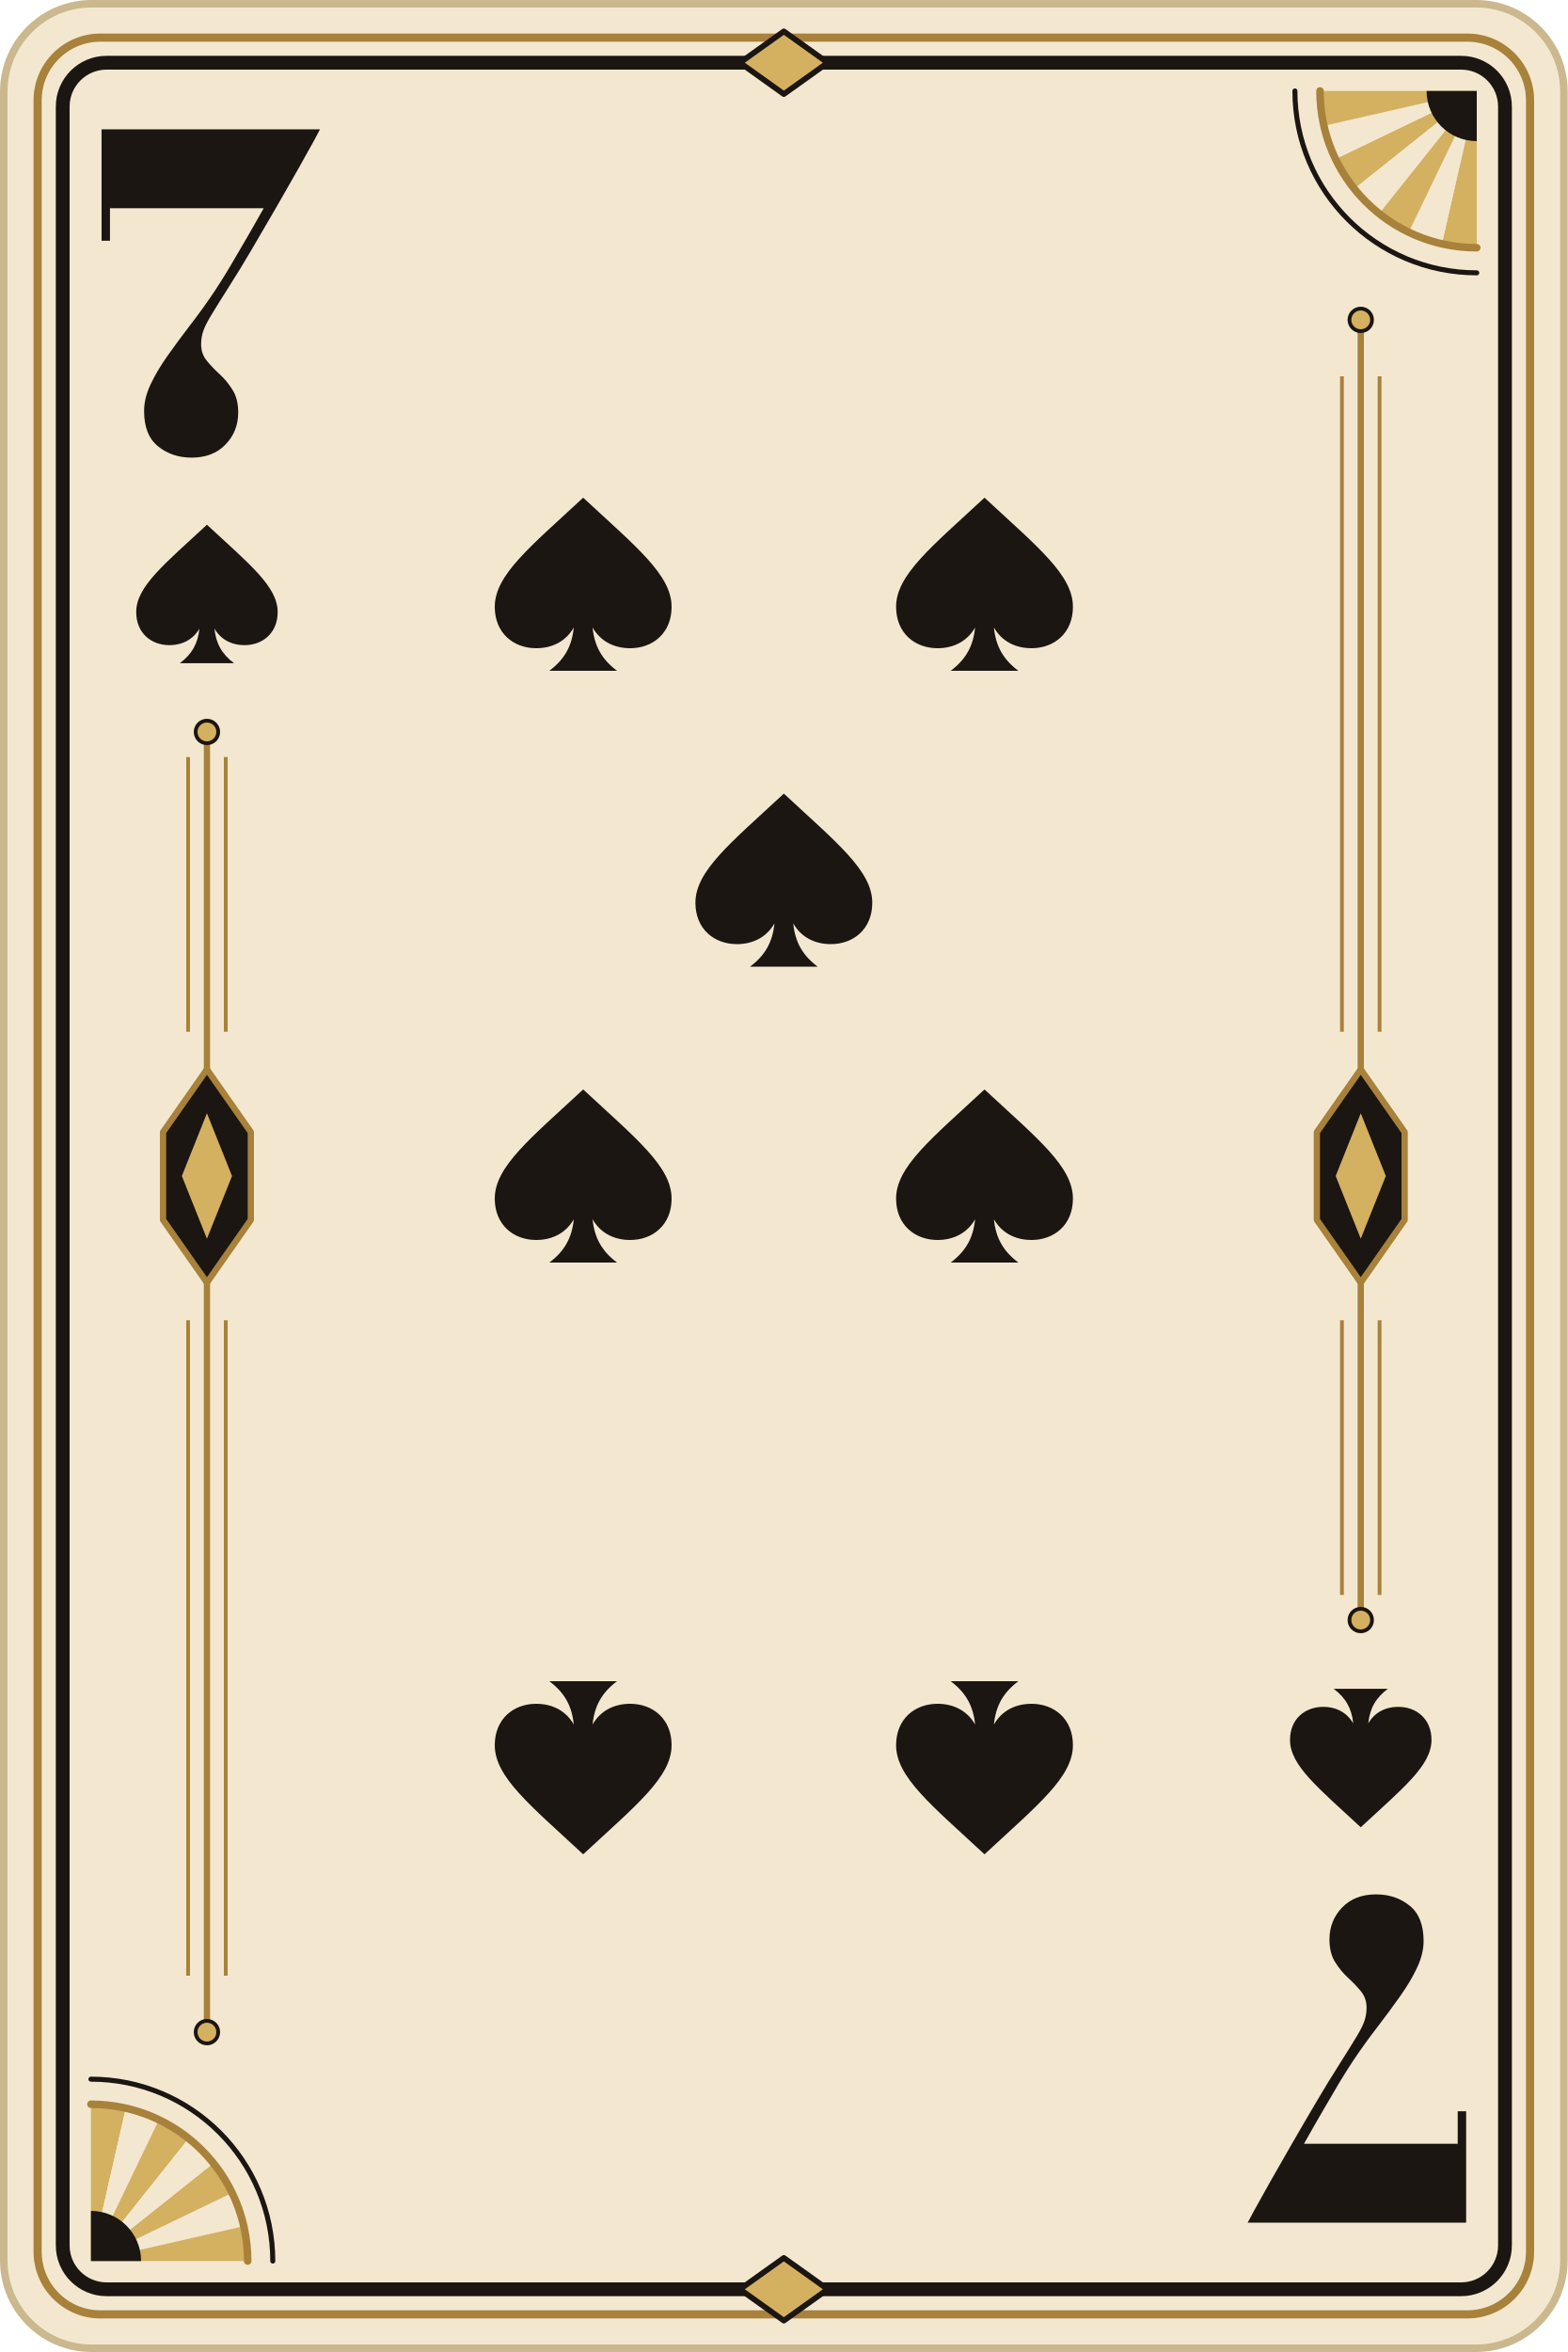
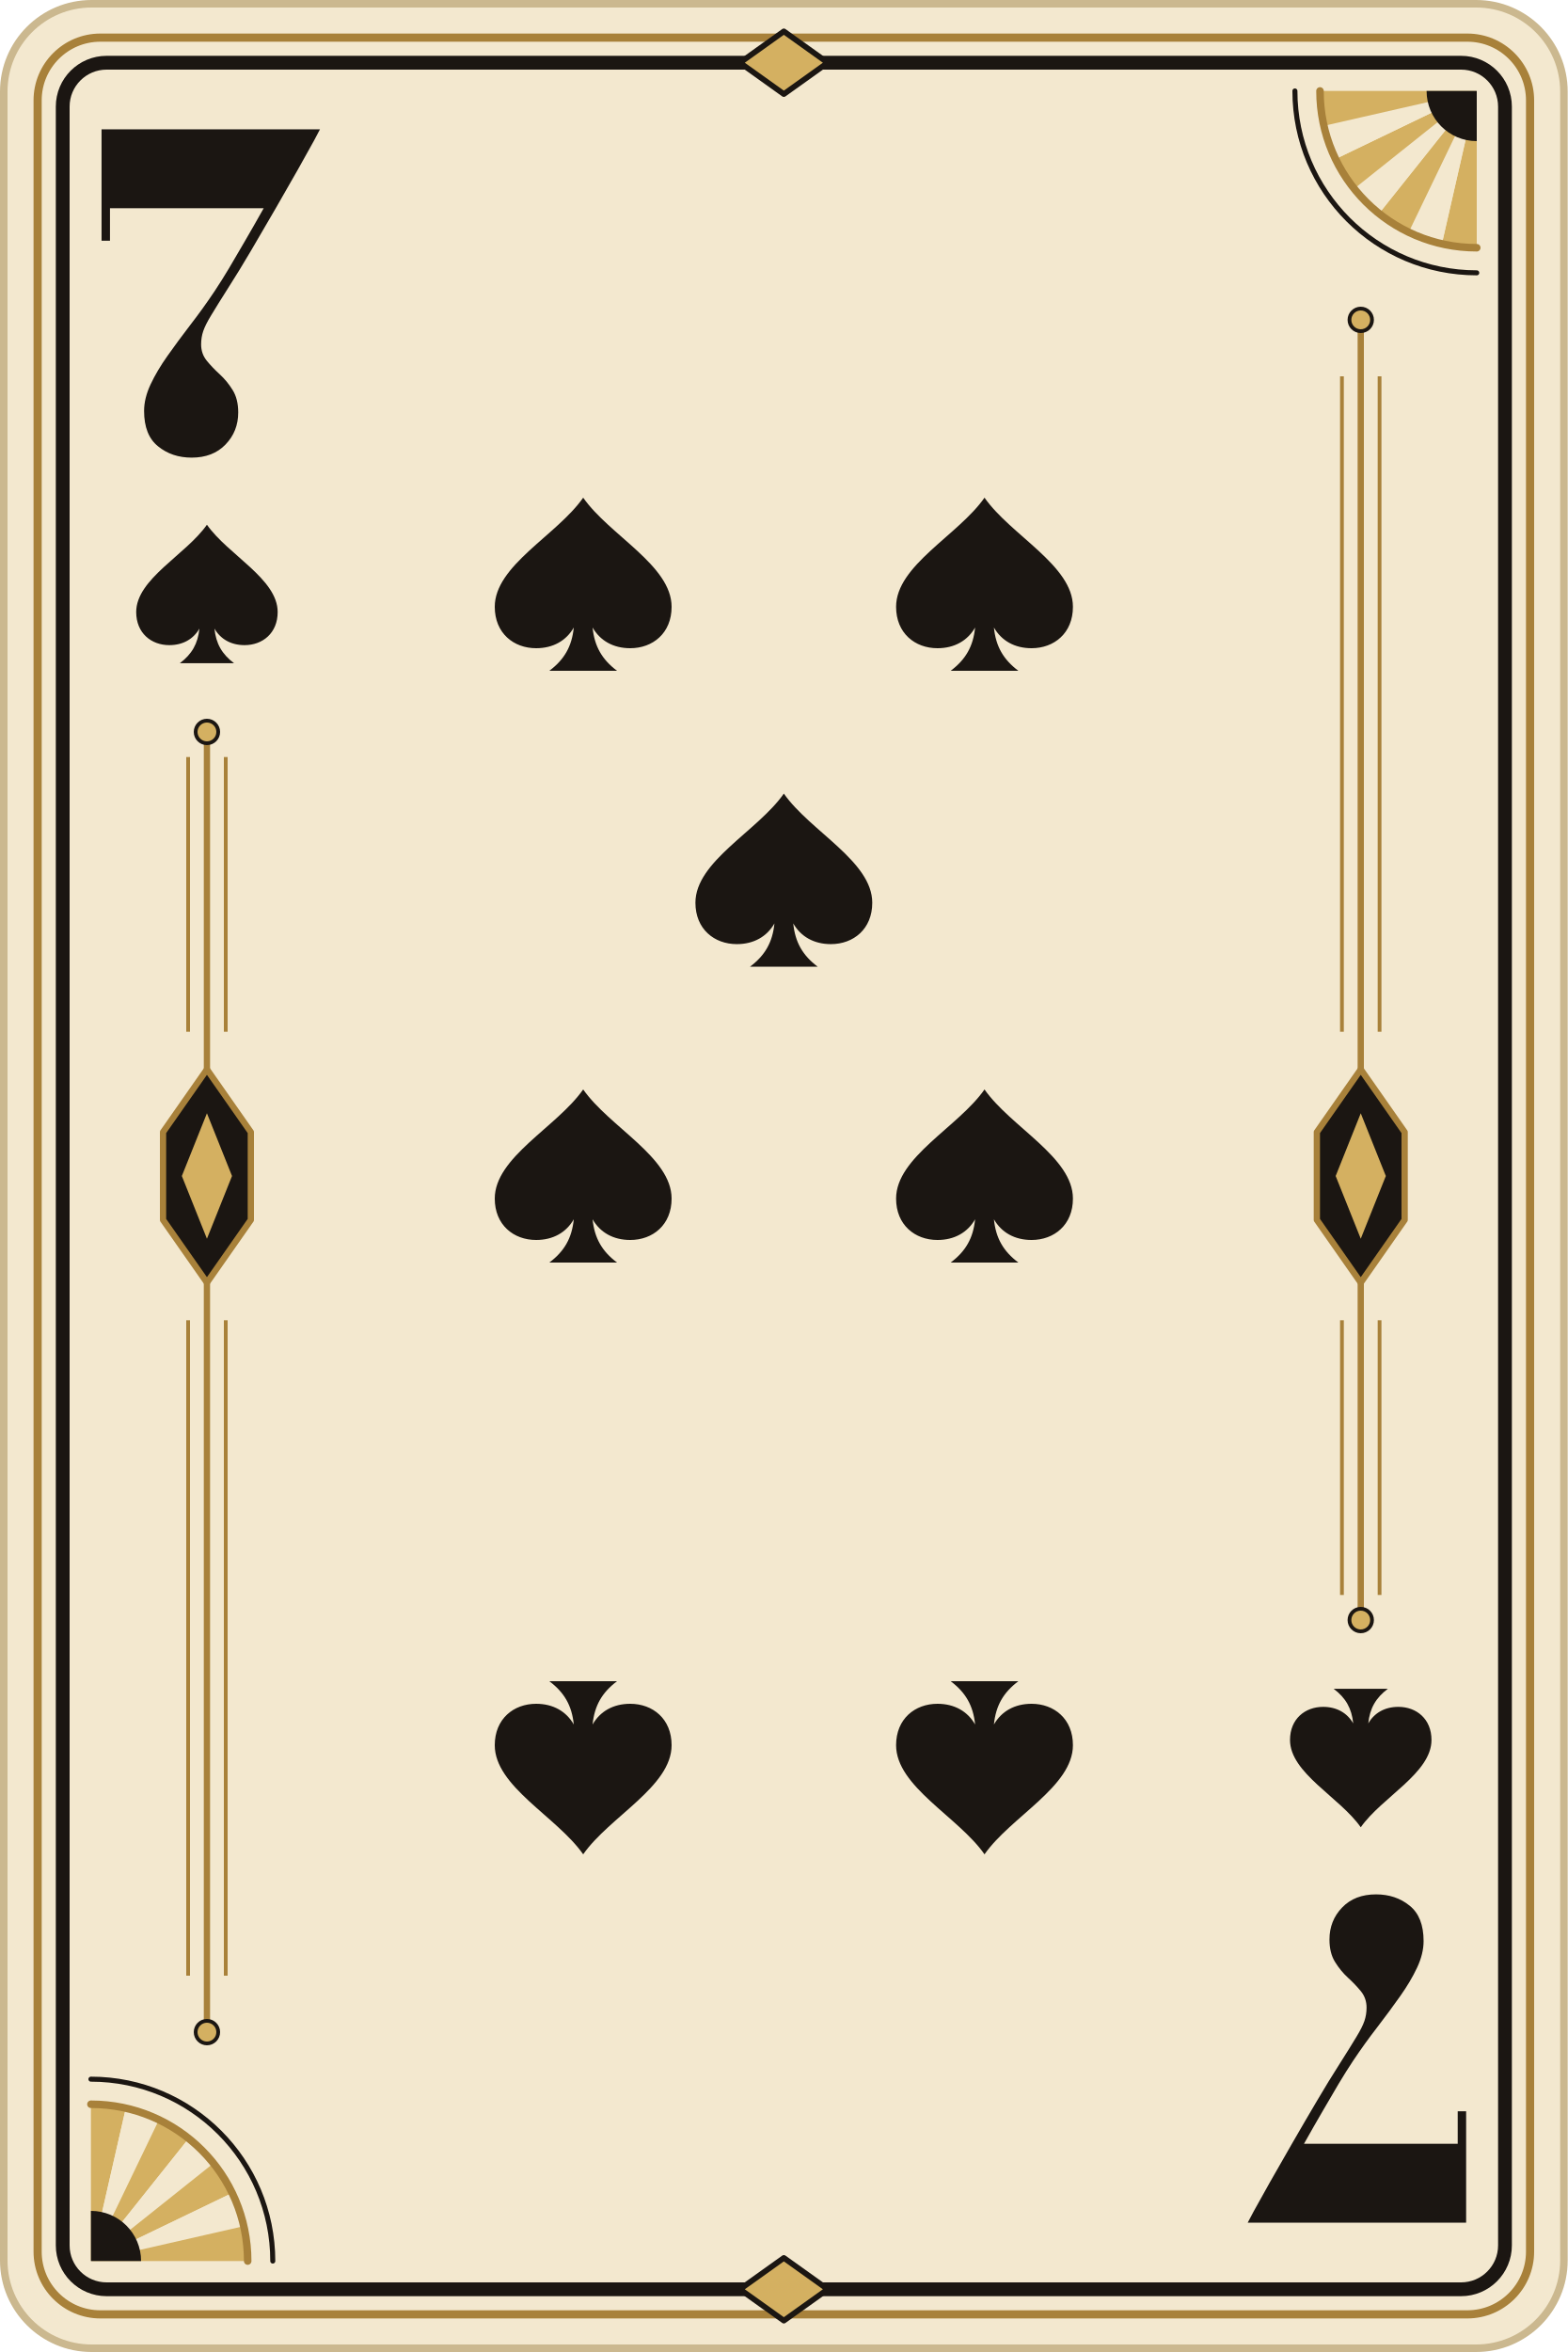
<svg xmlns="http://www.w3.org/2000/svg" viewBox="0 0 250 375" width="300" height="450" role="img" aria-label="7 of spades">
  <rect x="0.6" y="0.6" width="248.8" height="373.8" rx="14" fill="#f3e8cf" stroke="#cbb88f" stroke-width="1.2" />
  <rect x="6" y="6" width="238" height="363" rx="10" fill="none" stroke="#a8813a" stroke-width="1.3" />
  <rect x="10" y="10" width="230" height="355" rx="7" fill="none" stroke="#1b1612" stroke-width="2.2" />
  <path d="M125,5 L132,10 L125,15 L118,10 Z" fill="#d4b061" stroke="#1b1612" stroke-width="0.9" stroke-linejoin="round" stroke-linecap="round" />
  <path d="M125,360 L132,365 L125,370 L118,365 Z" fill="#d4b061" stroke="#1b1612" stroke-width="0.9" stroke-linejoin="round" stroke-linecap="round" />
  <g class="rank" transform="translate(33.62 20.62) scale(1.7) translate(-33.62 -20.62)">
    <path d="M31.82 51.41Q29.97 51.41 28.67 50.35Q27.36 49.3 27.36 47.03Q27.36 45.84 27.97 44.54Q28.58 43.24 29.56 41.86Q30.54 40.47 31.7 38.96Q32.87 37.45 33.98 35.79Q34.65 34.78 35.32 33.66Q35.99 32.53 36.79 31.15Q37.59 29.78 38.58 28.02H24.16V31.07H23.37V20.62H43.86Q43.86 20.62 43.31 21.66Q42.75 22.69 41.8 24.37Q40.85 26.05 39.7 28.04Q38.56 30.02 37.39 32Q36.23 33.97 35.24 35.51Q34.2 37.15 33.66 38.05Q33.11 38.95 32.91 39.54Q32.71 40.13 32.71 40.79Q32.71 41.66 33.23 42.31Q33.76 42.96 34.45 43.59Q35.14 44.22 35.66 45.06Q36.19 45.9 36.19 47.17Q36.19 48.95 35 50.18Q33.82 51.41 31.82 51.41Z" fill="#1b1612" />
  </g>
  <g transform="translate(33 94.7) scale(0.24) translate(-50 -50)">
-     <path d="M50,4 C78,30 97,45 97,62 C97,76 87,84 75,84 C66,84 59,80 55,73 C56,83 60,90 68,96 L32,96 C40,90 44,83 45,73 C41,80 34,84 25,84 C13,84 3,76 3,62 C3,45 22,30 50,4 Z" fill="#1b1612" />
+     <path d="M50,4 C64,24 97,40 97,62 C97,76 87,84 75,84 C66,84 59,80 55,73 C56,83 60,90 68,96 L32,96 C40,90 44,83 45,73 C41,80 34,84 25,84 C13,84 3,76 3,62 C3,40 36,24 50,4 Z" fill="#1b1612" />
  </g>
  <line x1="33" y1="117.7" x2="33" y2="172.5" stroke="#a8813a" stroke-width="1" />
  <line x1="33" y1="202.5" x2="33" y2="323" stroke="#a8813a" stroke-width="1" />
  <line x1="30" y1="120.7" x2="30" y2="164.5" stroke="#a8813a" stroke-width="0.6" />
  <line x1="30" y1="210.5" x2="30" y2="315" stroke="#a8813a" stroke-width="0.6" />
  <line x1="36" y1="120.7" x2="36" y2="164.5" stroke="#a8813a" stroke-width="0.6" />
  <line x1="36" y1="210.5" x2="36" y2="315" stroke="#a8813a" stroke-width="0.6" />
  <circle cx="33" cy="116.7" r="1.8" fill="#d4b061" stroke="#1b1612" stroke-width="0.6" stroke-linejoin="round" stroke-linecap="round" />
  <circle cx="33" cy="324" r="1.8" fill="#d4b061" stroke="#1b1612" stroke-width="0.6" stroke-linejoin="round" stroke-linecap="round" />
  <path d="M33,170.5 L40,180.5 L40,194.5 L33,204.5 L26,194.5 L26,180.5 Z" fill="#1b1612" stroke="#a8813a" stroke-width="1" stroke-linejoin="round" stroke-linecap="round" />
  <path d="M33,177.5 L37,187.5 L33,197.5 L29,187.5 Z" fill="#d4b061" />
  <path d="M14.5,360.5 L14.5,335.5 L15.9,335.54 L17.3,335.66 L18.69,335.85 L20.06,336.13 Z" fill="#d4b061" />
  <path d="M14.5,360.5 L20.06,336.13 L21.42,336.48 L22.76,336.9 L24.07,337.4 L25.35,337.98 Z" fill="#f3e8cf" />
  <path d="M14.5,360.5 L25.35,337.98 L26.59,338.62 L27.8,339.33 L28.97,340.11 L30.09,340.95 Z" fill="#d4b061" />
  <path d="M14.5,360.5 L30.09,340.95 L31.16,341.86 L32.18,342.82 L33.14,343.84 L34.05,344.91 Z" fill="#f3e8cf" />
  <path d="M14.5,360.5 L34.05,344.91 L34.89,346.03 L35.67,347.2 L36.38,348.41 L37.02,349.65 Z" fill="#d4b061" />
  <path d="M14.5,360.5 L37.02,349.65 L37.6,350.93 L38.1,352.24 L38.52,353.58 L38.87,354.94 Z" fill="#f3e8cf" />
  <path d="M14.5,360.5 L38.87,354.94 L39.15,356.31 L39.34,357.7 L39.46,359.1 L39.5,360.5 Z" fill="#d4b061" />
  <path d="M14.5,335.5 A25,25 0 0 1 39.5,360.5" fill="none" stroke="#a8813a" stroke-width="1.2" stroke-linejoin="round" stroke-linecap="round" />
  <path d="M14.5,331.5 A29,29 0 0 1 43.5,360.5" fill="none" stroke="#1b1612" stroke-width="0.8" stroke-linejoin="round" stroke-linecap="round" />
  <path d="M14.5,352.5 A8,8 0 0 1 22.5,360.5 L14.5,360.5 Z" fill="#1b1612" />
  <g transform="rotate(180 125 187.5)">
    <g class="rank" transform="translate(33.62 20.62) scale(1.7) translate(-33.62 -20.62)">
      <path d="M31.82 51.41Q29.97 51.41 28.67 50.35Q27.36 49.3 27.36 47.03Q27.36 45.84 27.97 44.54Q28.58 43.24 29.56 41.86Q30.54 40.47 31.7 38.96Q32.87 37.45 33.98 35.79Q34.65 34.78 35.32 33.66Q35.99 32.53 36.79 31.15Q37.59 29.78 38.58 28.02H24.16V31.07H23.37V20.62H43.86Q43.86 20.62 43.31 21.66Q42.75 22.69 41.8 24.37Q40.85 26.05 39.7 28.04Q38.56 30.02 37.39 32Q36.23 33.97 35.24 35.51Q34.2 37.15 33.66 38.05Q33.11 38.95 32.91 39.54Q32.71 40.13 32.71 40.79Q32.71 41.66 33.23 42.31Q33.76 42.96 34.45 43.59Q35.14 44.22 35.66 45.06Q36.19 45.9 36.19 47.17Q36.19 48.95 35 50.18Q33.82 51.41 31.82 51.41Z" fill="#1b1612" />
    </g>
    <g transform="translate(33 94.7) scale(0.24) translate(-50 -50)">
-       <path d="M50,4 C78,30 97,45 97,62 C97,76 87,84 75,84 C66,84 59,80 55,73 C56,83 60,90 68,96 L32,96 C40,90 44,83 45,73 C41,80 34,84 25,84 C13,84 3,76 3,62 C3,45 22,30 50,4 Z" fill="#1b1612" />
+       <path d="M50,4 C64,24 97,40 97,62 C97,76 87,84 75,84 C66,84 59,80 55,73 C56,83 60,90 68,96 L32,96 C40,90 44,83 45,73 C41,80 34,84 25,84 C13,84 3,76 3,62 C3,40 36,24 50,4 Z" fill="#1b1612" />
    </g>
    <line x1="33" y1="117.7" x2="33" y2="172.5" stroke="#a8813a" stroke-width="1" />
    <line x1="33" y1="202.5" x2="33" y2="323" stroke="#a8813a" stroke-width="1" />
    <line x1="30" y1="120.7" x2="30" y2="164.5" stroke="#a8813a" stroke-width="0.6" />
    <line x1="30" y1="210.5" x2="30" y2="315" stroke="#a8813a" stroke-width="0.6" />
    <line x1="36" y1="120.7" x2="36" y2="164.5" stroke="#a8813a" stroke-width="0.6" />
    <line x1="36" y1="210.5" x2="36" y2="315" stroke="#a8813a" stroke-width="0.6" />
    <circle cx="33" cy="116.7" r="1.8" fill="#d4b061" stroke="#1b1612" stroke-width="0.6" stroke-linejoin="round" stroke-linecap="round" />
    <circle cx="33" cy="324" r="1.8" fill="#d4b061" stroke="#1b1612" stroke-width="0.6" stroke-linejoin="round" stroke-linecap="round" />
    <path d="M33,170.5 L40,180.5 L40,194.5 L33,204.5 L26,194.5 L26,180.5 Z" fill="#1b1612" stroke="#a8813a" stroke-width="1" stroke-linejoin="round" stroke-linecap="round" />
    <path d="M33,177.5 L37,187.5 L33,197.5 L29,187.5 Z" fill="#d4b061" />
    <path d="M14.5,360.5 L14.5,335.5 L15.9,335.54 L17.3,335.66 L18.69,335.85 L20.06,336.13 Z" fill="#d4b061" />
    <path d="M14.5,360.5 L20.06,336.13 L21.42,336.48 L22.76,336.9 L24.07,337.4 L25.35,337.98 Z" fill="#f3e8cf" />
    <path d="M14.5,360.5 L25.35,337.98 L26.59,338.62 L27.8,339.33 L28.97,340.11 L30.09,340.95 Z" fill="#d4b061" />
    <path d="M14.5,360.5 L30.09,340.95 L31.16,341.86 L32.18,342.82 L33.14,343.84 L34.05,344.91 Z" fill="#f3e8cf" />
    <path d="M14.5,360.5 L34.05,344.91 L34.89,346.03 L35.67,347.2 L36.38,348.41 L37.02,349.65 Z" fill="#d4b061" />
    <path d="M14.5,360.5 L37.02,349.65 L37.6,350.93 L38.1,352.24 L38.52,353.58 L38.87,354.94 Z" fill="#f3e8cf" />
    <path d="M14.5,360.5 L38.87,354.94 L39.15,356.31 L39.34,357.7 L39.46,359.1 L39.5,360.5 Z" fill="#d4b061" />
    <path d="M14.5,335.5 A25,25 0 0 1 39.5,360.5" fill="none" stroke="#a8813a" stroke-width="1.2" stroke-linejoin="round" stroke-linecap="round" />
    <path d="M14.5,331.5 A29,29 0 0 1 43.5,360.5" fill="none" stroke="#1b1612" stroke-width="0.8" stroke-linejoin="round" stroke-linecap="round" />
    <path d="M14.5,352.5 A8,8 0 0 1 22.5,360.5 L14.5,360.5 Z" fill="#1b1612" />
  </g>
  <g transform="translate(0 12.5)">
    <g transform="translate(93 80.65) scale(0.3) translate(-50 -50)">
-       <path d="M50,4 C78,30 97,45 97,62 C97,76 87,84 75,84 C66,84 59,80 55,73 C56,83 60,90 68,96 L32,96 C40,90 44,83 45,73 C41,80 34,84 25,84 C13,84 3,76 3,62 C3,45 22,30 50,4 Z" fill="#1b1612" />
+       <path d="M50,4 C64,24 97,40 97,62 C97,76 87,84 75,84 C66,84 59,80 55,73 C56,83 60,90 68,96 L32,96 C40,90 44,83 45,73 C41,80 34,84 25,84 C13,84 3,76 3,62 C3,40 36,24 50,4 Z" fill="#1b1612" />
    </g>
    <g transform="translate(93 175) scale(0.3) translate(-50 -50)">
-       <path d="M50,4 C78,30 97,45 97,62 C97,76 87,84 75,84 C66,84 59,80 55,73 C56,83 60,90 68,96 L32,96 C40,90 44,83 45,73 C41,80 34,84 25,84 C13,84 3,76 3,62 C3,45 22,30 50,4 Z" fill="#1b1612" />
+       <path d="M50,4 C64,24 97,40 97,62 C97,76 87,84 75,84 C66,84 59,80 55,73 C56,83 60,90 68,96 L32,96 C40,90 44,83 45,73 C41,80 34,84 25,84 C13,84 3,76 3,62 C3,40 36,24 50,4 Z" fill="#1b1612" />
    </g>
    <g transform="translate(93 269.35) rotate(180) scale(0.3) translate(-50 -50)">
-       <path d="M50,4 C78,30 97,45 97,62 C97,76 87,84 75,84 C66,84 59,80 55,73 C56,83 60,90 68,96 L32,96 C40,90 44,83 45,73 C41,80 34,84 25,84 C13,84 3,76 3,62 C3,45 22,30 50,4 Z" fill="#1b1612" />
+       <path d="M50,4 C64,24 97,40 97,62 C97,76 87,84 75,84 C66,84 59,80 55,73 C56,83 60,90 68,96 L32,96 C40,90 44,83 45,73 C41,80 34,84 25,84 C13,84 3,76 3,62 C3,40 36,24 50,4 Z" fill="#1b1612" />
    </g>
    <g transform="translate(157 80.65) scale(0.3) translate(-50 -50)">
-       <path d="M50,4 C78,30 97,45 97,62 C97,76 87,84 75,84 C66,84 59,80 55,73 C56,83 60,90 68,96 L32,96 C40,90 44,83 45,73 C41,80 34,84 25,84 C13,84 3,76 3,62 C3,45 22,30 50,4 Z" fill="#1b1612" />
+       <path d="M50,4 C64,24 97,40 97,62 C97,76 87,84 75,84 C66,84 59,80 55,73 C56,83 60,90 68,96 L32,96 C40,90 44,83 45,73 C41,80 34,84 25,84 C13,84 3,76 3,62 C3,40 36,24 50,4 Z" fill="#1b1612" />
    </g>
    <g transform="translate(157 175) scale(0.3) translate(-50 -50)">
-       <path d="M50,4 C78,30 97,45 97,62 C97,76 87,84 75,84 C66,84 59,80 55,73 C56,83 60,90 68,96 L32,96 C40,90 44,83 45,73 C41,80 34,84 25,84 C13,84 3,76 3,62 C3,45 22,30 50,4 Z" fill="#1b1612" />
+       <path d="M50,4 C64,24 97,40 97,62 C97,76 87,84 75,84 C66,84 59,80 55,73 C56,83 60,90 68,96 L32,96 C40,90 44,83 45,73 C41,80 34,84 25,84 C13,84 3,76 3,62 C3,40 36,24 50,4 Z" fill="#1b1612" />
    </g>
    <g transform="translate(157 269.35) rotate(180) scale(0.3) translate(-50 -50)">
-       <path d="M50,4 C78,30 97,45 97,62 C97,76 87,84 75,84 C66,84 59,80 55,73 C56,83 60,90 68,96 L32,96 C40,90 44,83 45,73 C41,80 34,84 25,84 C13,84 3,76 3,62 C3,45 22,30 50,4 Z" fill="#1b1612" />
+       <path d="M50,4 C64,24 97,40 97,62 C97,76 87,84 75,84 C66,84 59,80 55,73 C56,83 60,90 68,96 L32,96 C40,90 44,83 45,73 C41,80 34,84 25,84 C13,84 3,76 3,62 C3,40 36,24 50,4 Z" fill="#1b1612" />
    </g>
    <g transform="translate(125 127.83) scale(0.3) translate(-50 -50)">
-       <path d="M50,4 C78,30 97,45 97,62 C97,76 87,84 75,84 C66,84 59,80 55,73 C56,83 60,90 68,96 L32,96 C40,90 44,83 45,73 C41,80 34,84 25,84 C13,84 3,76 3,62 C3,45 22,30 50,4 Z" fill="#1b1612" />
+       <path d="M50,4 C64,24 97,40 97,62 C97,76 87,84 75,84 C66,84 59,80 55,73 C56,83 60,90 68,96 L32,96 C40,90 44,83 45,73 C41,80 34,84 25,84 C13,84 3,76 3,62 C3,40 36,24 50,4 Z" fill="#1b1612" />
    </g>
  </g>
</svg>
